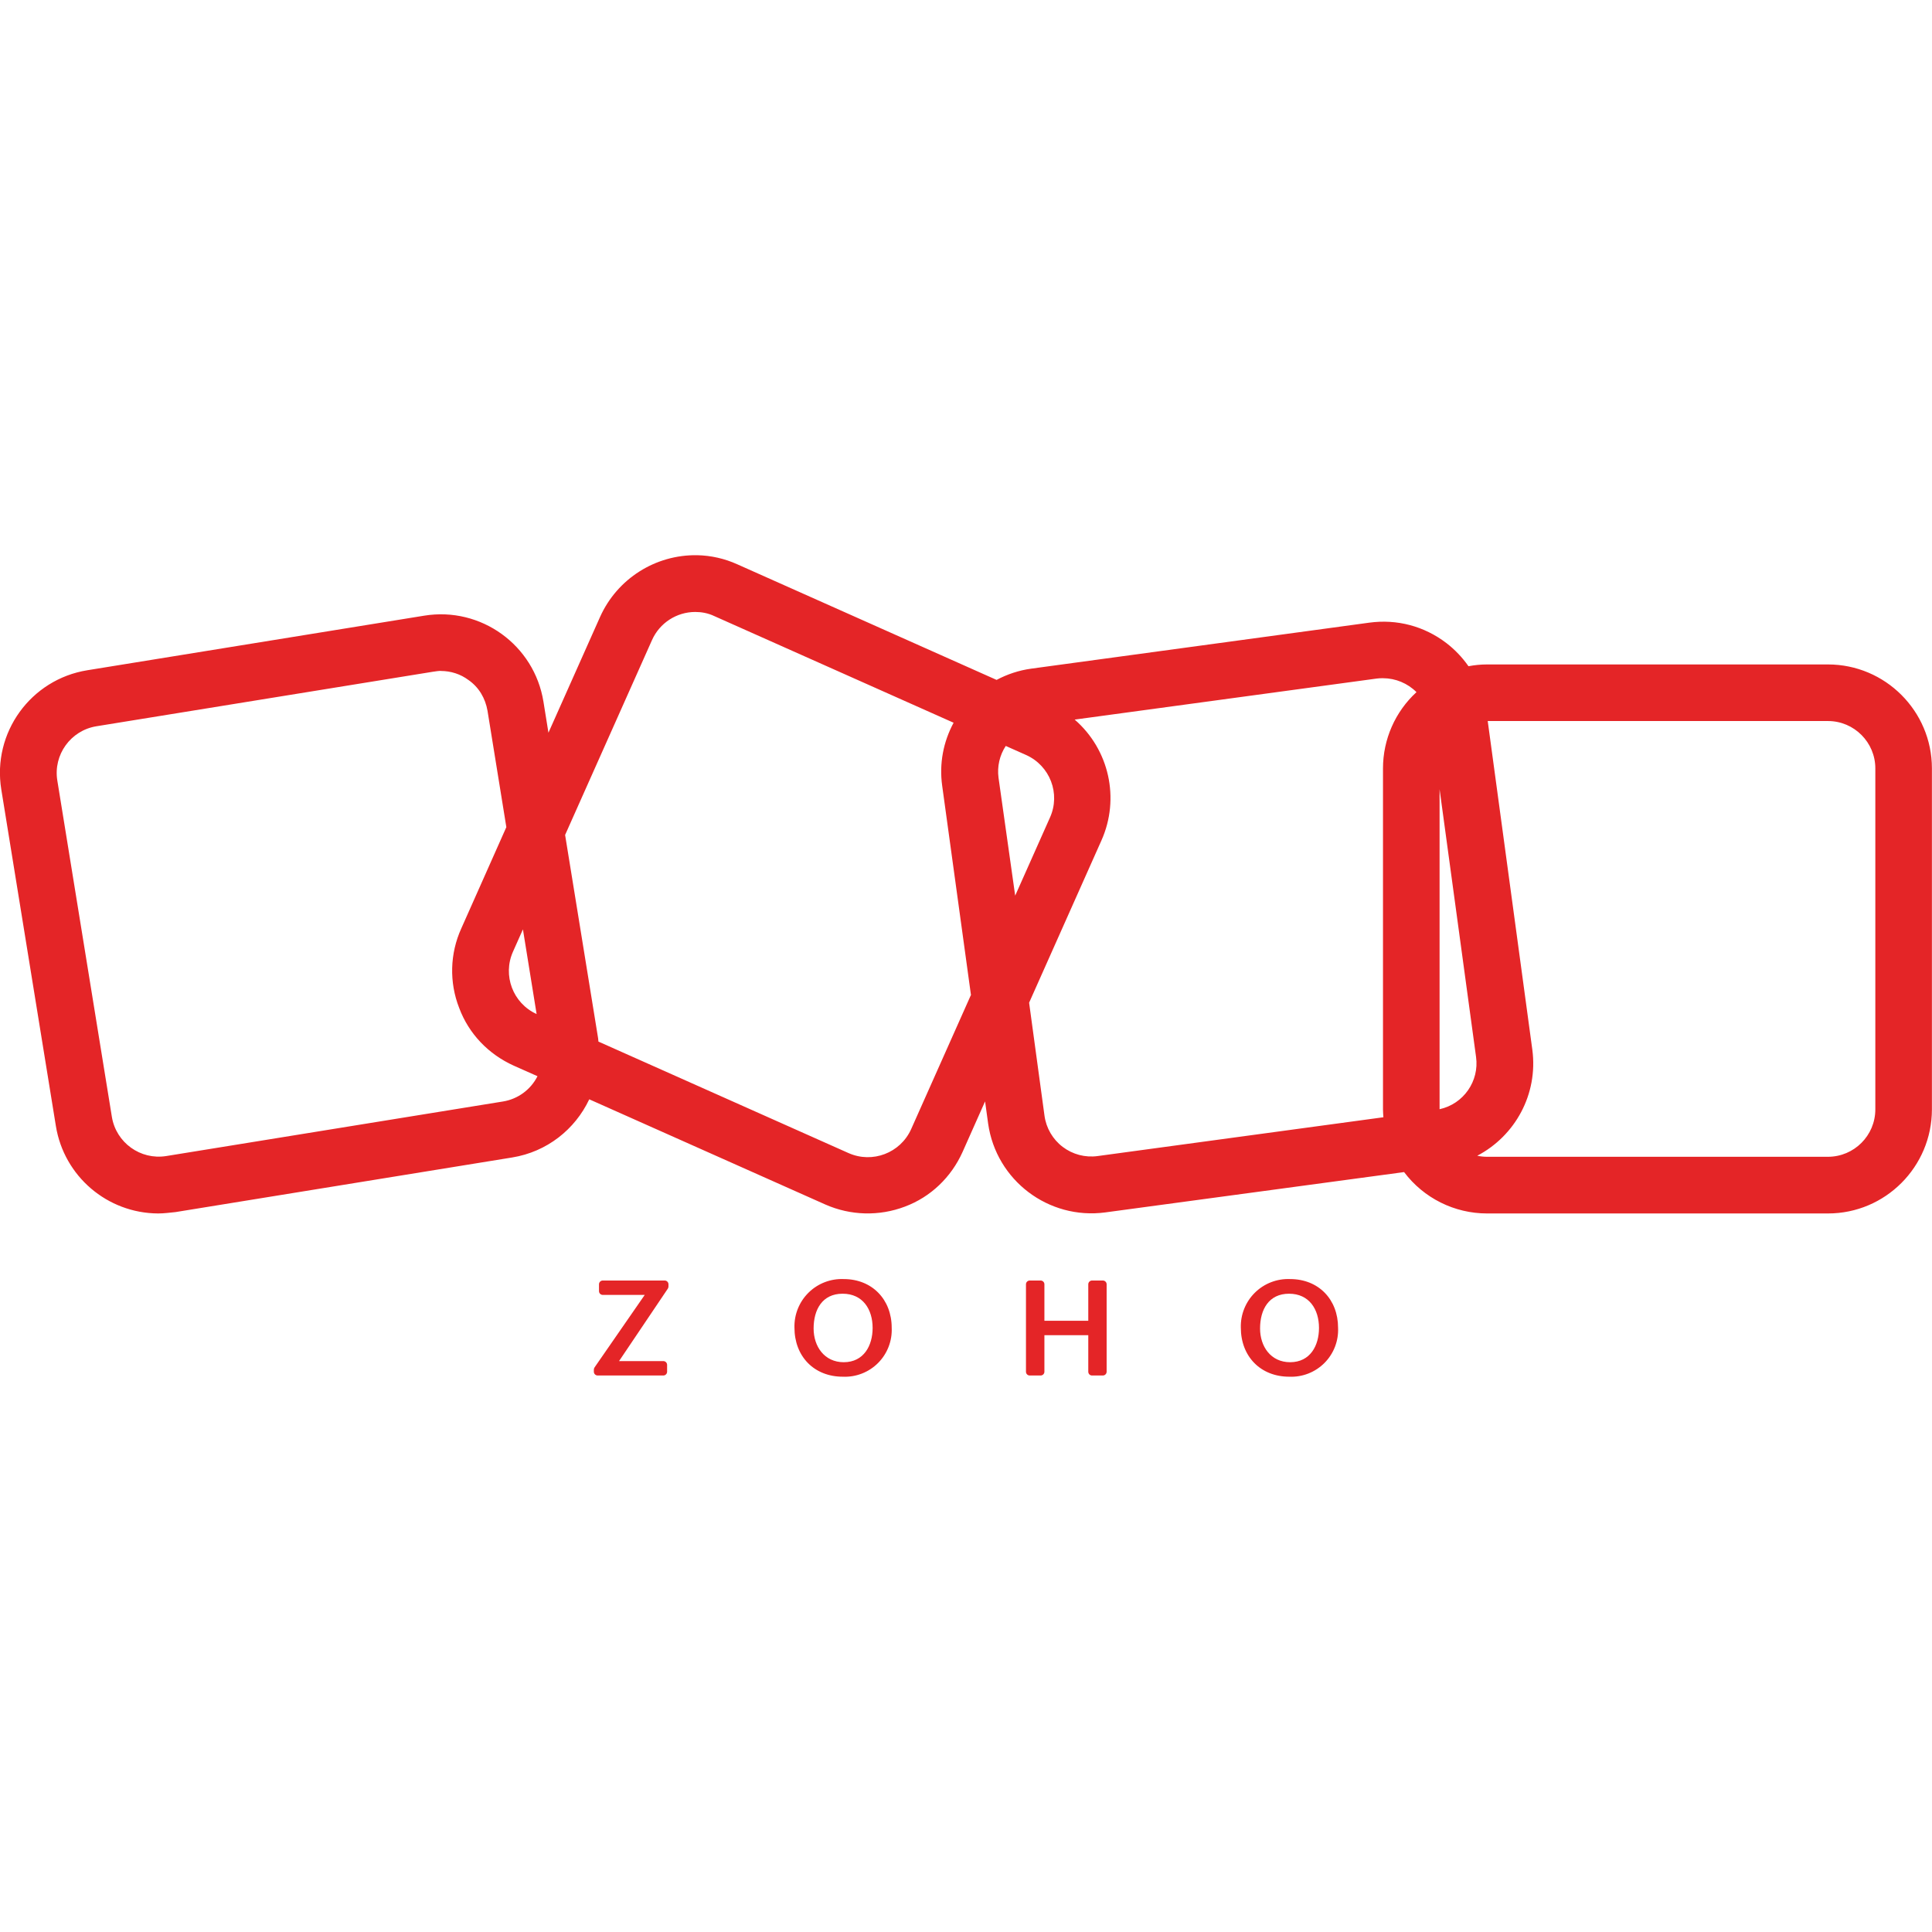
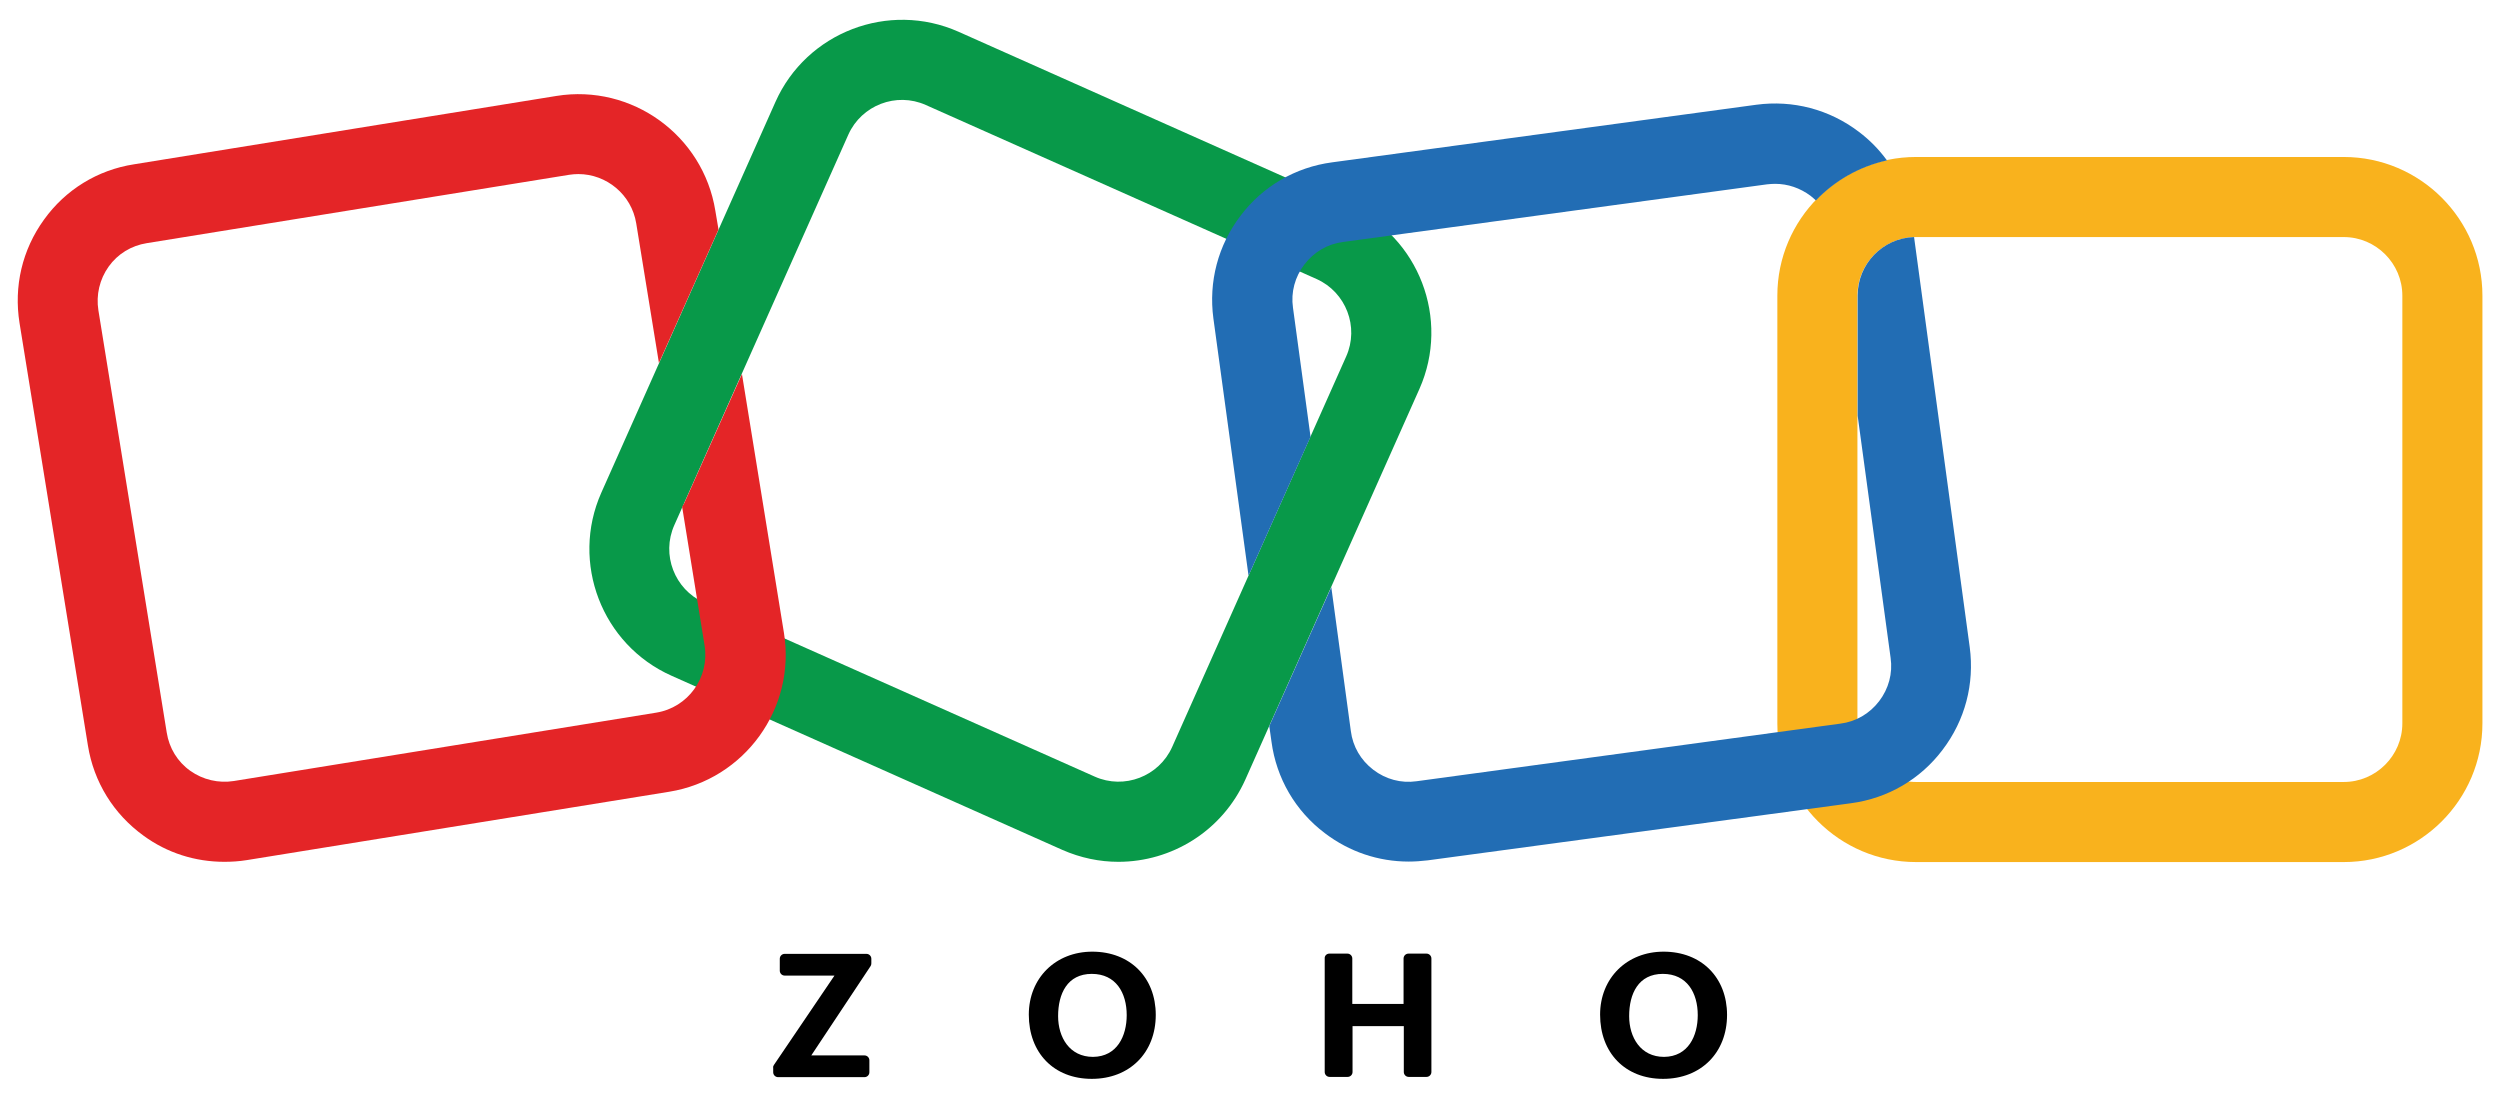
- <svg xmlns="http://www.w3.org/2000/svg" fill="#E42527" role="img" viewBox="0 0 24 24">
-   <path d="M8.66 6.897a1.299 1.299 0 0 0-1.205.765l-.642 1.44-.062-.385A1.291 1.291 0 0 0 5.27 7.648l-4.185.678A1.291 1.291 0 0 0 .016 9.807l.678 4.18a1.293 1.293 0 0 0 1.27 1.087c.074 0 .143-.01.216-.017l4.18-.678c.436-.07.784-.351.96-.723l2.933 1.307a1.304 1.304 0 0 0 .988.026c.321-.12.575-.365.716-.678l.28-.629.038.276a1.297 1.297 0 0 0 1.455 1.103l3.712-.501a1.29 1.29 0 0 0 1.03.514h4.236c.713 0 1.29-.58 1.291-1.291V9.545c0-.712-.58-1.291-1.291-1.291h-4.236c-.079 0-.155.008-.23.022a1.309 1.309 0 0 0-.275-.288c-.275-.21-.614-.3-.958-.253l-4.197.571c-.155.021-.3.07-.432.14L9.159 7.01a1.27 1.27 0 0 0-.499-.113zm-.025.705c.077 0 .159.013.24.052l2.971 1.324c-.128.238-.18.508-.142.782l.357 2.596h.002l-.745 1.672a.59.59 0 0 1-.777.296l-3.107-1.385-.004-.041-.41-2.526L8.1 7.95a.589.589 0 0 1 .536-.348zm-3.159.733c.125 0 .245.039.343.112.13.09.21.227.237.382l.234 1.446-.56 1.259a1.27 1.27 0 0 0-.026.987c.12.322.364.575.678.717l.295.131a.585.585 0 0 1-.428.314l-4.185.678a.59.59 0 0 1-.674-.485l-.678-4.18a.588.588 0 0 1 .485-.674l4.185-.678c.03-.004.064-.01.094-.01zm11.705.09a.59.59 0 0 1 .415.173 1.287 1.287 0 0 0-.416.947v4.237c0 .033.003.065.005.097l-3.55.482a.586.586 0 0 1-.66-.502l-.191-1.403.899-2.017a1.29 1.29 0 0 0-.333-1.5l3.754-.51c.026-.004.051-.004.077-.004zm1.3.532h4.227c.326 0 .588.266.588.588v4.237a.589.589 0 0 1-.588.588h-4.237a.564.564 0 0 1-.12-.013c.47-.246.758-.765.684-1.318zm-5.988.309.254.113c.296.133.43.48.296.777l-.432.97-.207-1.465a.58.58 0 0 1 .09-.395zm5.39.538.453 3.325a.583.583 0 0 1-.453.65zM6.496 11.545l.17 1.052a.588.588 0 0 1-.293-.776zm3.985 4.344a.588.588 0 0 0-.612.603c0 .358.244.61.601.61a.582.582 0 0 0 .607-.608c0-.35-.242-.605-.596-.605zm5.545 0a.588.588 0 0 0-.612.603c0 .358.245.61.602.61a.582.582 0 0 0 .606-.608c0-.35-.24-.605-.596-.605zm-8.537.018a.047.047 0 0 0-.048.047v.085c0 .026.021.047.048.047h.52l-.623.9a.052.052 0 0 0-.009.027v.027c0 .026.021.047.048.047h.815a.047.047 0 0 0 .047-.047v-.085a.047.047 0 0 0-.047-.047h-.55l.606-.9a.05.05 0 0 0 .008-.026v-.028a.047.047 0 0 0-.047-.047zm5.303 0a.047.047 0 0 0-.047.047v1.086c0 .026.02.047.047.047h.135a.047.047 0 0 0 .047-.047v-.454h.545v.454c0 .026.02.047.047.047h.134a.047.047 0 0 0 .047-.047v-1.086a.047.047 0 0 0-.047-.047h-.134a.047.047 0 0 0-.047.047v.453h-.545v-.453a.047.047 0 0 0-.047-.047zm-2.324.164c.25 0 .372.194.372.425 0 .219-.109.425-.358.426-.242 0-.375-.197-.375-.419 0-.235.108-.432.36-.432zm5.545 0c.25 0 .372.194.372.425 0 .219-.108.425-.358.426-.242 0-.374-.197-.374-.419 0-.235.108-.432.36-.432z" />
+ <svg xmlns="http://www.w3.org/2000/svg" version="1.1" id="Layer_1" x="0px" y="0px" viewBox="0 0 1024 450" style="enable-background:new 0 0 1024 450;" xml:space="preserve">
+   <style type="text/css">
+ 	.st0{fill:#089949;}
+ 	.st1{fill:#F9B21D;}
+ 	.st2{fill:#E42527;}
+ 	.st3{fill:#226DB4;}
+ </style>
+   <g>
+     <g>
+       <g>
+         <path class="st0" d="M458.1,353c-7.7,0-15.5-1.6-23-4.9l0,0l-160-71.3c-28.6-12.7-41.5-46.4-28.8-75l71.3-160     c12.7-28.6,46.4-41.5,75-28.8l160,71.3c28.6,12.7,41.5,46.4,28.8,75l-71.3,160C500.6,340.5,479.8,353,458.1,353z M448.4,318.1     c12.1,5.4,26.3-0.1,31.7-12.1l71.3-160c5.4-12.1-0.1-26.3-12.1-31.7L379.2,43c-12.1-5.4-26.3,0.1-31.7,12.1l-71.3,160     c-5.4,12.1,0.1,26.3,12.1,31.7L448.4,318.1z" />
+       </g>
+       <g>
+         <path class="st1" d="M960,353.1H784.8c-31.3,0-56.8-25.5-56.8-56.8V121.1c0-31.3,25.5-56.8,56.8-56.8H960     c31.3,0,56.8,25.5,56.8,56.8v175.2C1016.8,327.6,991.3,353.1,960,353.1z M784.8,97.1c-13.2,0-24,10.8-24,24v175.2     c0,13.2,10.8,24,24,24H960c13.2,0,24-10.8,24-24V121.1c0-13.2-10.8-24-24-24H784.8z" />
+       </g>
+       <path class="st2" d="M303.9,153.2L280.3,206c-0.3,0.6-0.6,1.1-0.9,1.6l9.2,56.8c2.1,13.1-6.8,25.4-19.8,27.5l-173,28    c-6.3,1-12.7-0.5-17.9-4.2c-5.2-3.7-8.6-9.3-9.6-15.6l-28-173c-1-6.3,0.5-12.7,4.2-17.9c3.7-5.2,9.3-8.6,15.6-9.6l173-28    c1.3-0.2,2.6-0.3,3.8-0.3c11.5,0,21.8,8.4,23.7,20.2l9.3,57.2L294.3,94l-1.3-7.7c-5-30.9-34.2-52-65.1-47l-173,28    C40,69.6,26.8,77.7,18,90c-8.9,12.3-12.4,27.3-10,42.3l28,173c2.4,15,10.5,28.1,22.8,37C68.5,349.4,80,353,91.9,353    c3,0,6.1-0.2,9.2-0.7l173-28c30.9-5,52-34.2,47-65.1L303.9,153.2z" />
+       <g>
+         <path class="st3" d="M511.4,235.8l25.4-56.9l-7.2-52.9c-0.9-6.3,0.8-12.6,4.7-17.7c3.9-5.1,9.5-8.4,15.9-9.2l173.6-23.6     c1.1-0.1,2.2-0.2,3.3-0.2c5.2,0,10.2,1.7,14.5,4.9c0.8,0.6,1.5,1.3,2.2,1.9c7.7-8.1,17.8-13.9,29.1-16.4     c-3.2-4.4-7-8.3-11.5-11.7c-12.1-9.2-27-13.1-42-11.1L545.6,66.5c-15,2-28.4,9.8-37.5,21.9c-9.2,12.1-13.1,27-11.1,42     L511.4,235.8z" />
+         <path class="st3" d="M806.8,265.1l-22.8-168c-12.8,0.4-23.1,11-23.1,23.9v49.3l13.5,99.2c0.9,6.3-0.8,12.6-4.7,17.7     s-9.5,8.4-15.9,9.2l-173.6,23.6c-6.3,0.9-12.6-0.8-17.7-4.7c-5.1-3.9-8.4-9.5-9.2-15.9l-8-58.9l-25.4,56.9l0.9,6.4     c2,15,9.8,28.4,21.9,37.5c10,7.6,21.9,11.6,34.3,11.6c2.6,0,5.2-0.2,7.8-0.5L758.2,329c15-2,28.4-9.8,37.5-21.9     C804.9,295,808.8,280.1,806.8,265.1z" />
+       </g>
+     </g>
+     <g>
+       <path d="M317,436.2l24.8-36.6h-20.4c-1.1,0-2-0.9-2-2v-4.9c0-1.1,0.9-2,2-2h33.5c1.1,0,2,0.9,2,2v1.9c0,0.4-0.1,0.8-0.3,1.1    l-24.3,36.6h21.8c1.1,0,2,0.9,2,2v4.9c0,1.1-0.9,2-2,2h-35.4c-1.1,0-2-0.9-2-2v-1.8C316.6,436.9,316.8,436.5,317,436.2z" />
+       <path d="M421.4,415.6c0-15,11-25.8,26-25.8c15.5,0,26,10.6,26,25.9c0,15.5-10.7,26.2-26.2,26.2    C431.6,441.9,421.4,431.2,421.4,415.6z M461.5,415.8c0-9.1-4.4-16.9-14.3-16.9c-10,0-13.8,8.1-13.8,17.3c0,8.7,4.7,16.7,14.3,16.7    C457.6,432.8,461.5,424.3,461.5,415.8z" />
+       <path d="M544.5,390.6h7.4c1.1,0,2,0.9,2,2v18.6h21v-18.6c0-1.1,0.9-2,2-2h7.4c1.1,0,2,0.9,2,2v46.5c0,1.1-0.9,2-2,2H577    c-1.1,0-2-0.9-2-2v-18.8h-21v18.8c0,1.1-0.9,2-2,2h-7.4c-1.1,0-2-0.9-2-2v-46.5C542.5,391.5,543.4,390.6,544.5,390.6z" />
+       <path d="M655.4,415.6c0-15,11-25.8,26-25.8c15.5,0,26,10.6,26,25.9c0,15.5-10.7,26.2-26.2,26.2    C665.6,441.9,655.4,431.2,655.4,415.6z M695.4,415.8c0-9.1-4.4-16.9-14.3-16.9c-10,0-13.8,8.1-13.8,17.3c0,8.7,4.7,16.7,14.3,16.7    C691.5,432.8,695.4,424.3,695.4,415.8z" />
+     </g>
+   </g>
</svg>
